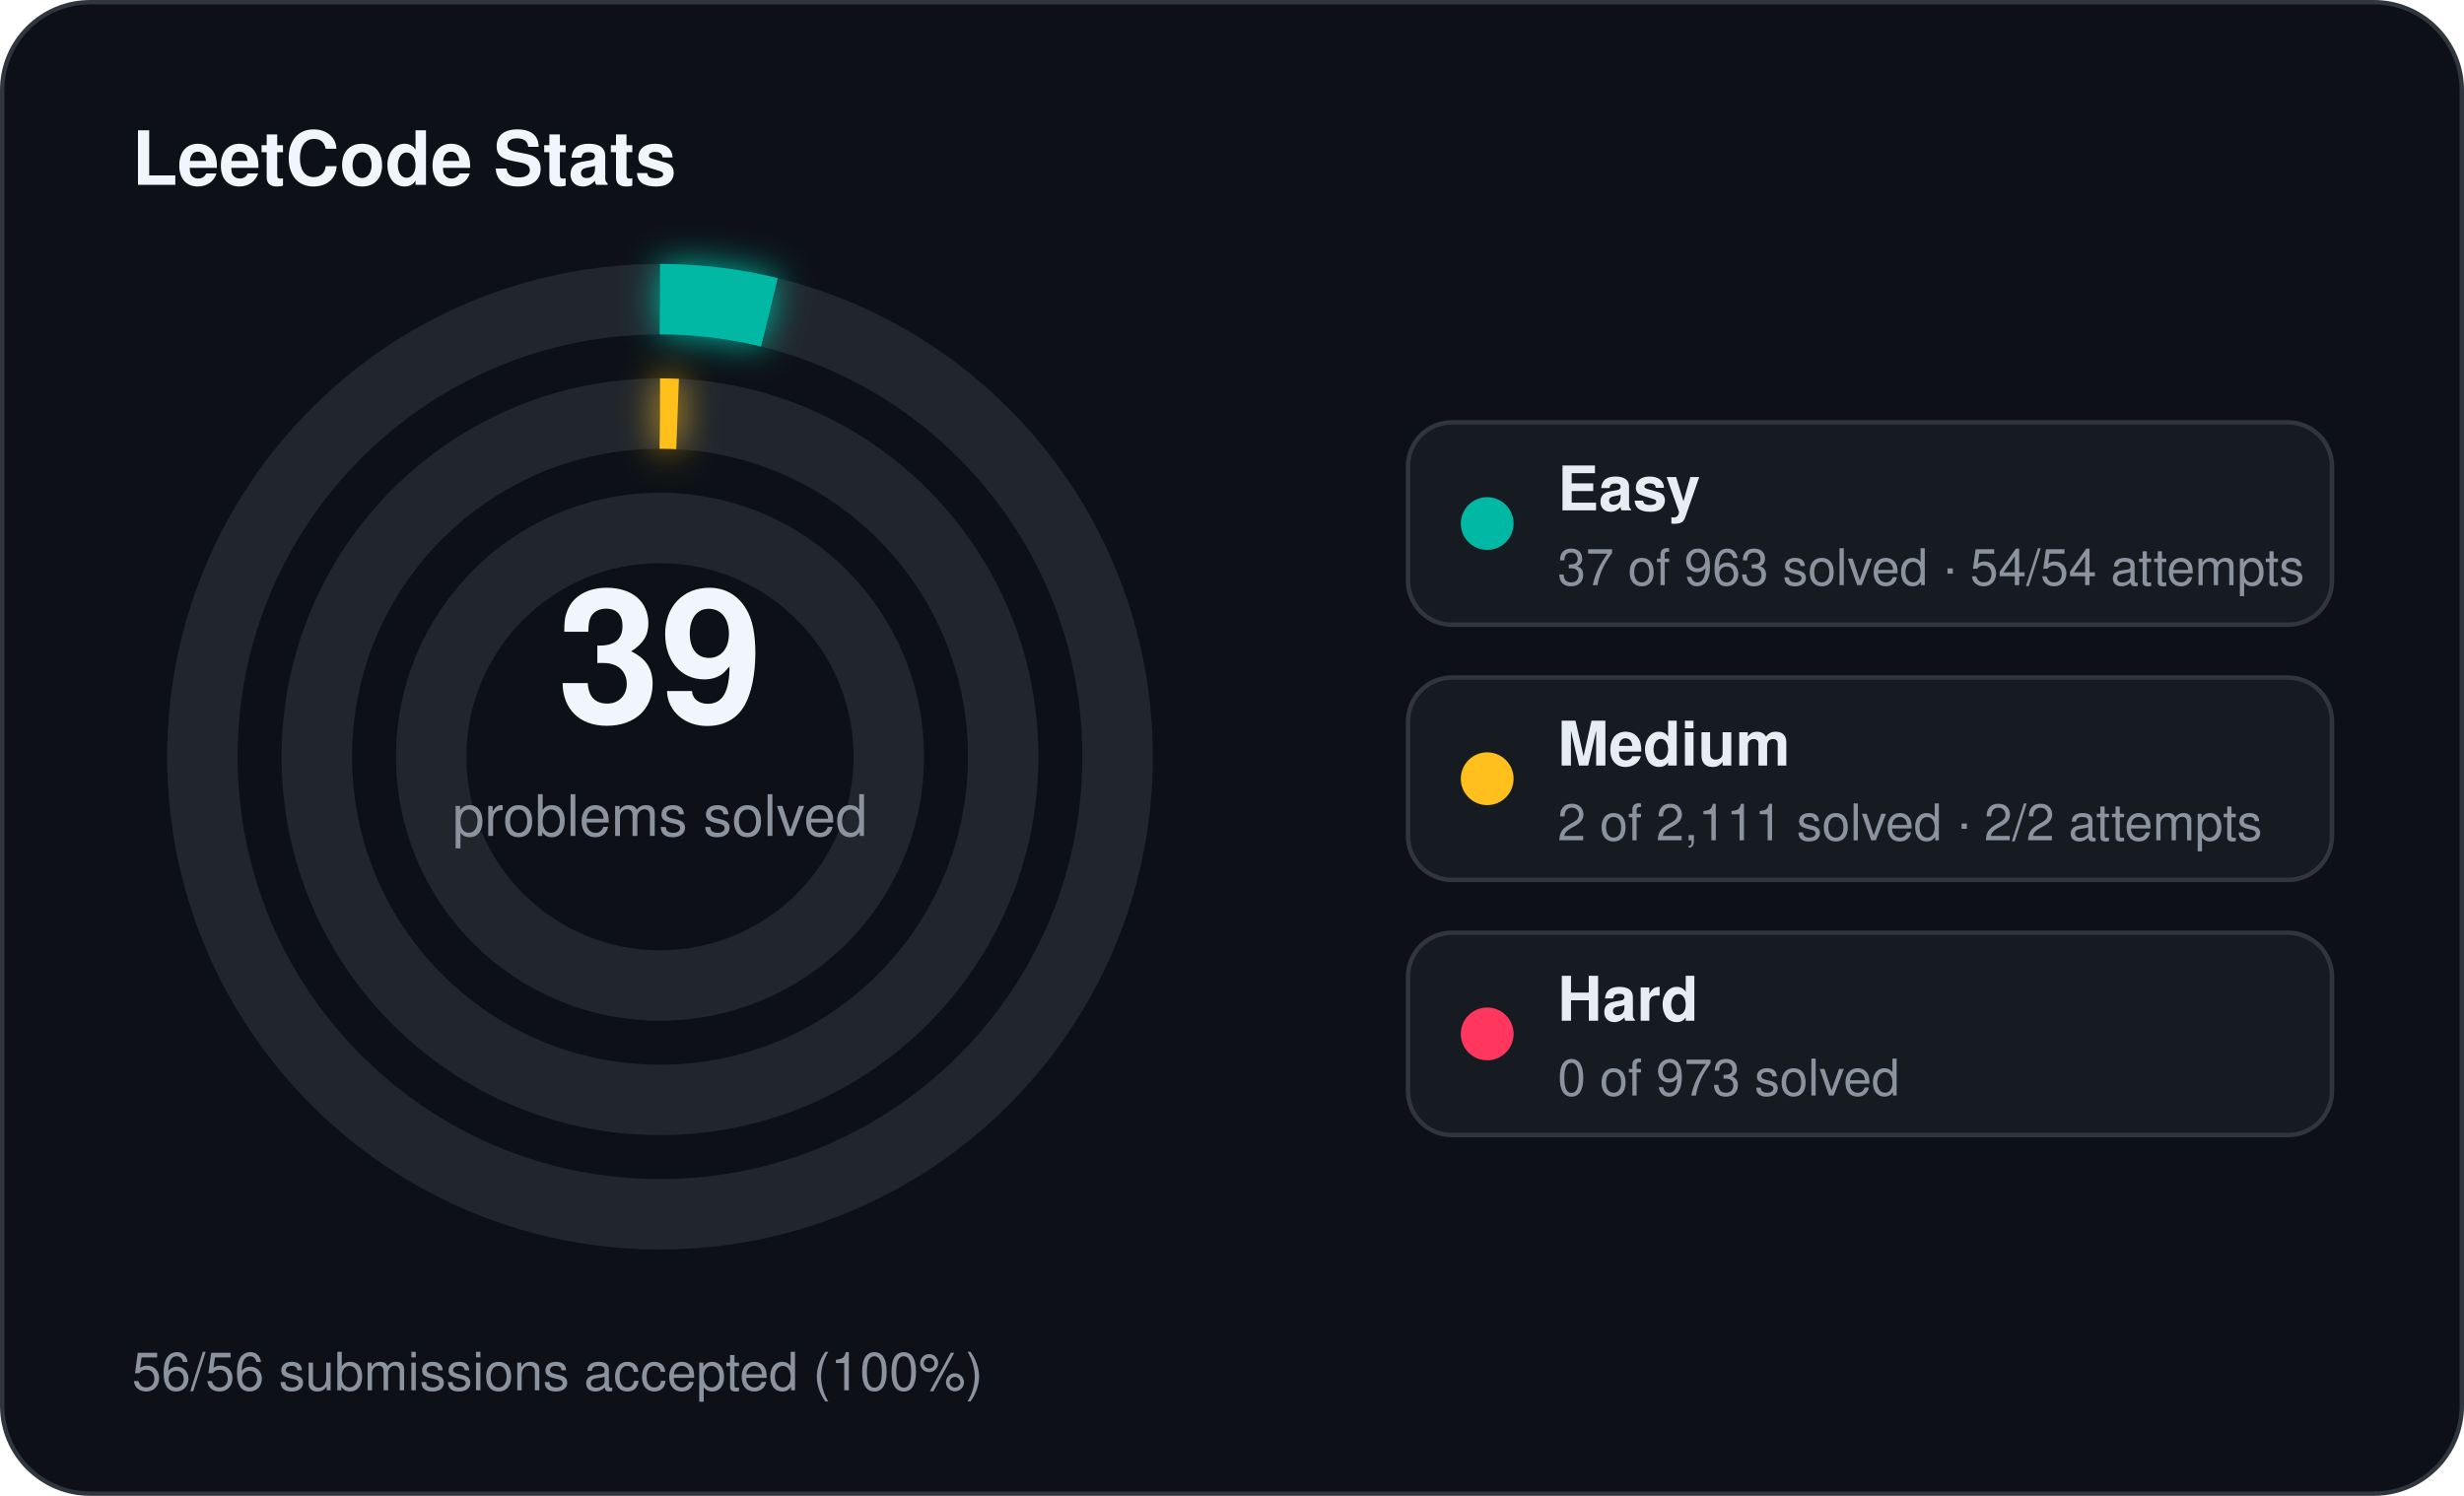
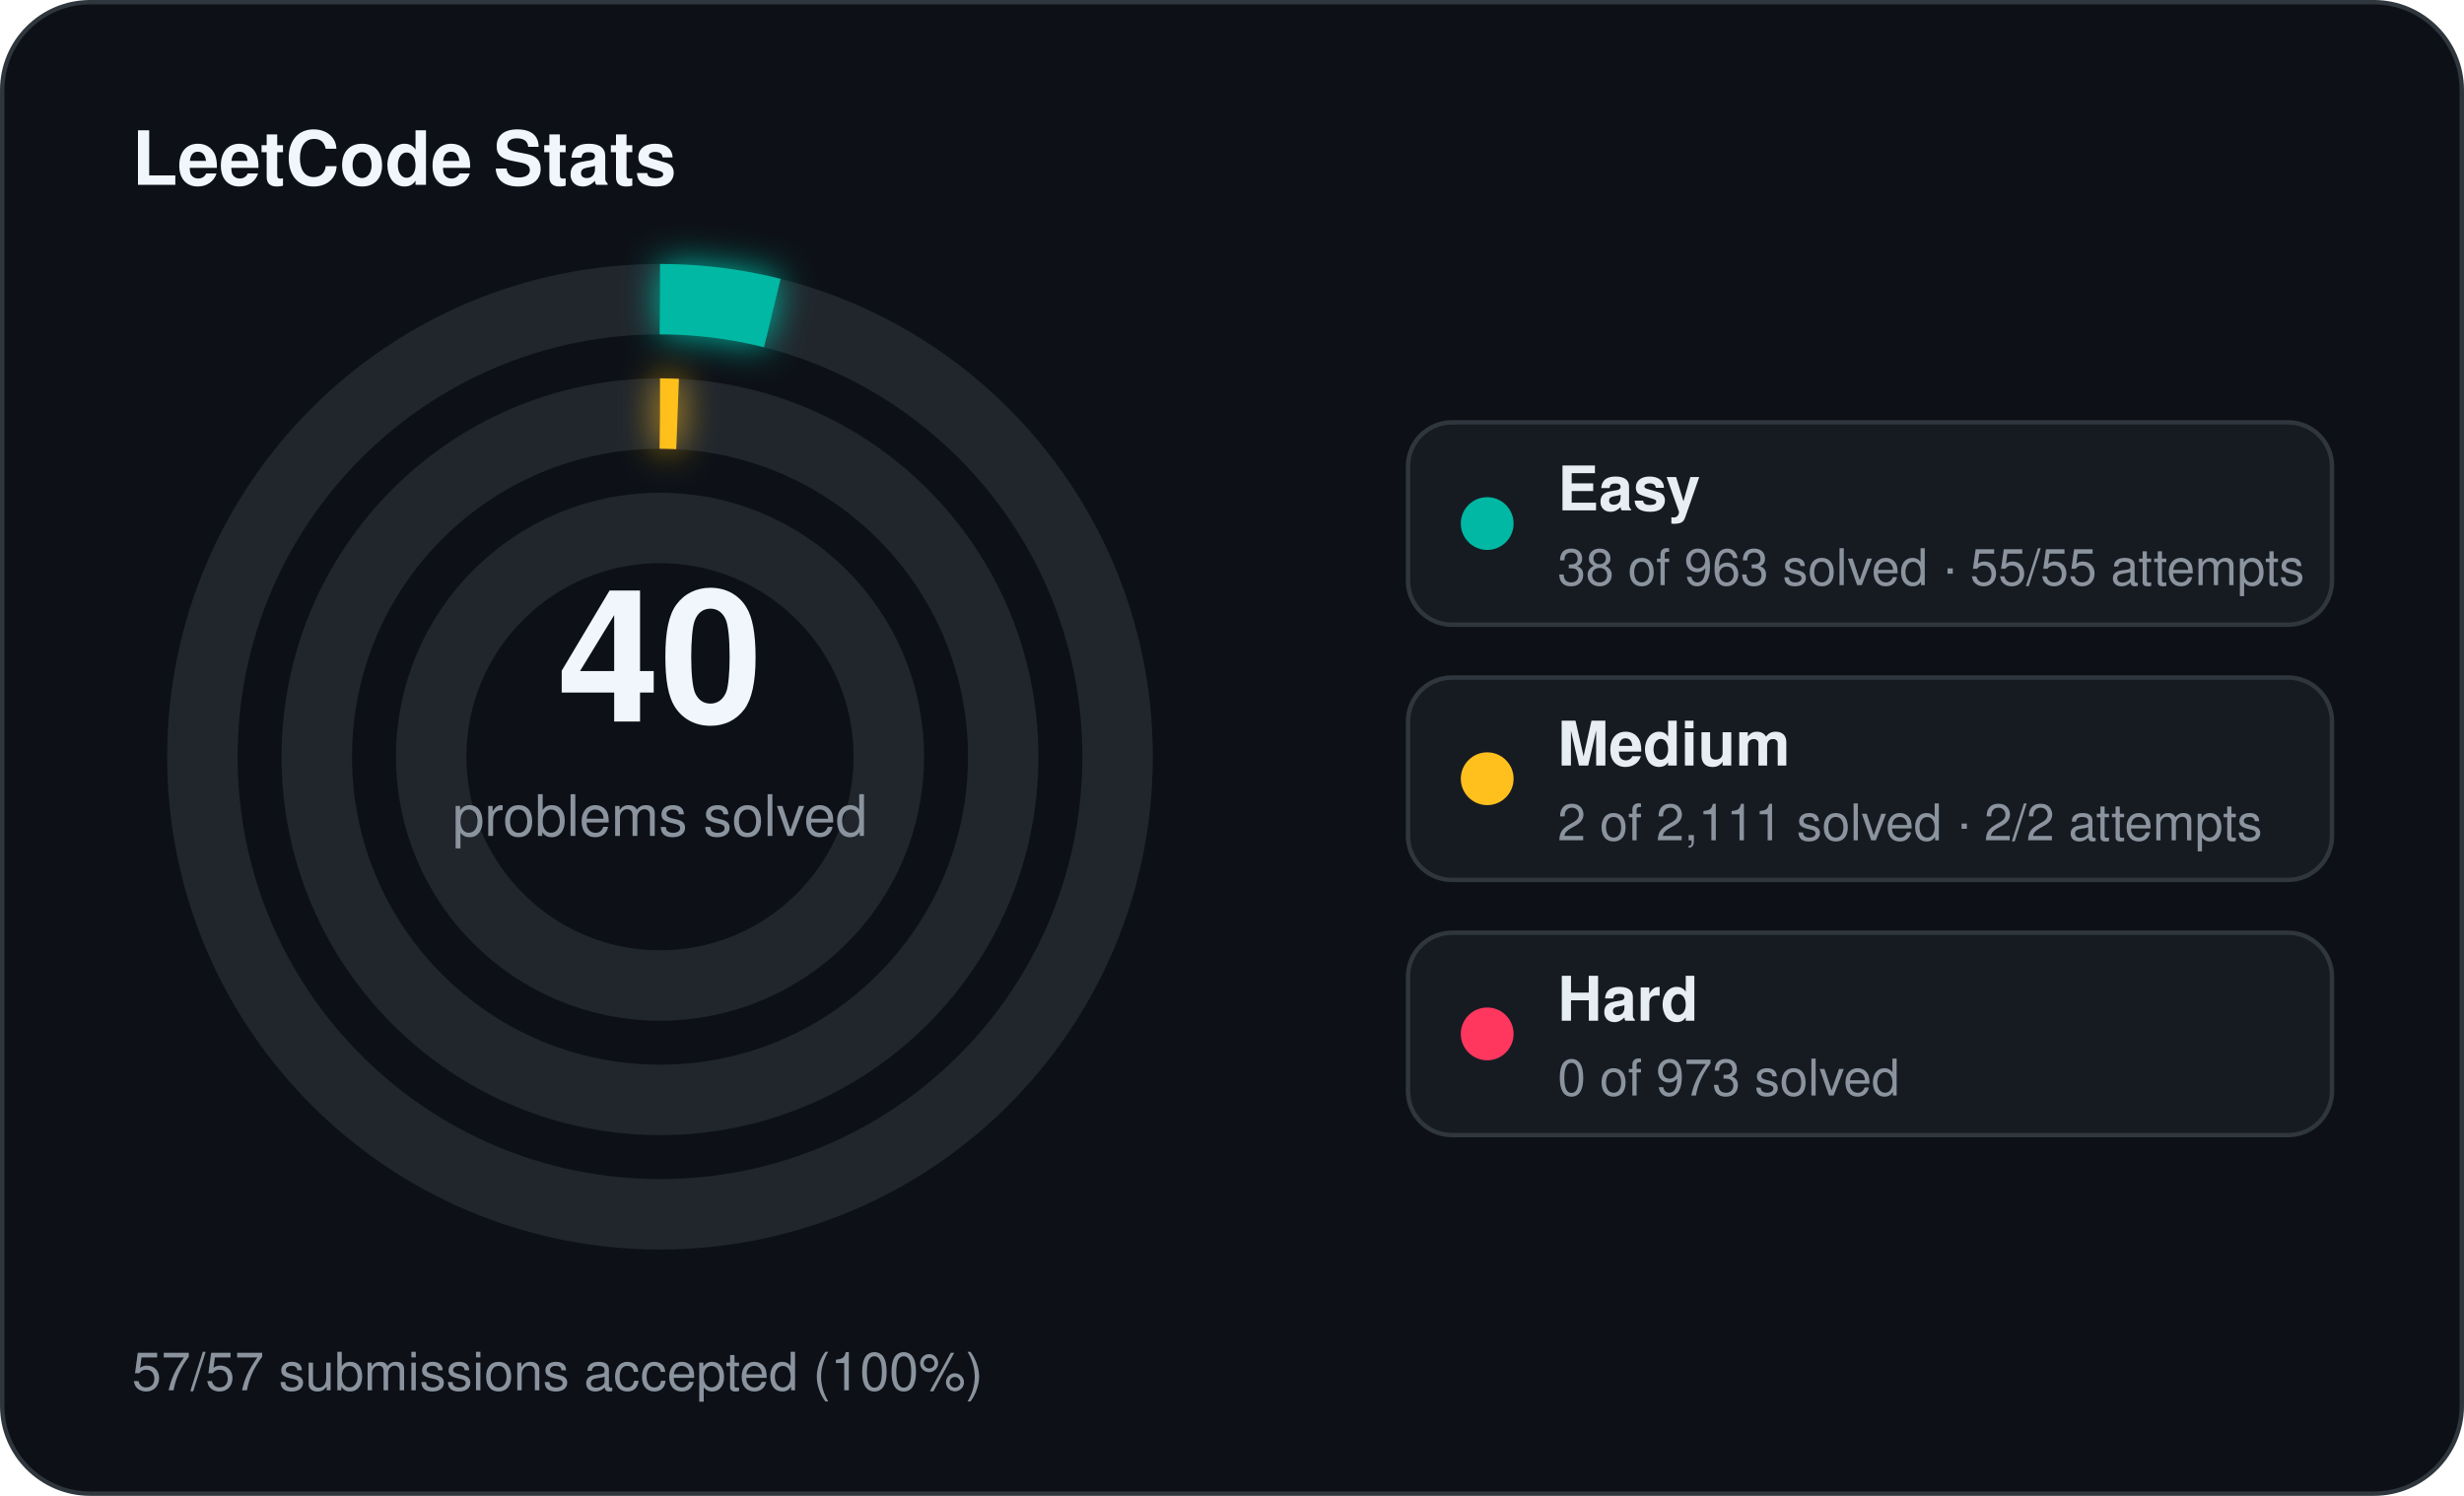
<svg xmlns="http://www.w3.org/2000/svg" width="560" height="340" viewBox="0 0 560 340">
  <defs>
    <filter id="stats-glow" x="-60%" y="-60%" width="220%" height="220%">
      <feGaussianBlur stdDeviation="4" result="blur" />
      <feMerge>
        <feMergeNode in="blur" />
        <feMergeNode in="SourceGraphic" />
      </feMerge>
    </filter>
  </defs>
  <rect x="0.5" y="0.5" width="559" height="339" rx="20" fill="#0d1117" stroke="#30363d" stroke-width="1" />
  <text x="30" y="42" fill="#f0f6fc" font-family="Segoe UI, Helvetica, Arial, sans-serif" font-size="17" font-weight="700">LeetCode Stats</text>
  <circle cx="150" cy="172" r="104" fill="none" stroke="#21262d" stroke-width="16" />
-   <circle cx="150" cy="172" r="104" fill="none" stroke="#00b8a3" stroke-width="16" stroke-linecap="butt" stroke-dasharray="25.11 653.45" transform="rotate(-90 150 172)" filter="url(#stats-glow)" />
+   <circle cx="150" cy="172" r="104" fill="none" stroke="#00b8a3" stroke-width="16" stroke-linecap="butt" stroke-dasharray="25.79 653.45" transform="rotate(-90 150 172)" filter="url(#stats-glow)" />
  <circle cx="150" cy="172" r="78" fill="none" stroke="#21262d" stroke-width="16" />
  <circle cx="150" cy="172" r="78" fill="none" stroke="#ffc01e" stroke-width="16" stroke-linecap="butt" stroke-dasharray="4.00 490.09" transform="rotate(-90 150 172)" filter="url(#stats-glow)" />
  <circle cx="150" cy="172" r="52" fill="none" stroke="#21262d" stroke-width="16" />
-   <text x="150" y="164" text-anchor="middle" fill="#f0f6fc" font-family="Segoe UI, Helvetica, Arial, sans-serif" font-size="42" font-weight="700">39</text>
+   <text x="150" y="164" text-anchor="middle" fill="#f0f6fc" font-family="Segoe UI, Helvetica, Arial, sans-serif" font-size="42" font-weight="700">40</text>
  <text x="150" y="190" text-anchor="middle" fill="#8b949e" font-family="Segoe UI, Helvetica, Arial, sans-serif" font-size="13">problems solved</text>
  <rect x="320" y="96" width="210" height="46" rx="10" fill="#161b22" stroke="#30363d" stroke-width="1" />
  <circle cx="338" cy="119" r="6" fill="#00b8a3" />
  <text x="354" y="116" fill="#e6edf3" font-family="Segoe UI, Helvetica, Arial, sans-serif" font-size="14" font-weight="600">Easy</text>
-   <text x="354" y="133" fill="#8b949e" font-family="Segoe UI, Helvetica, Arial, sans-serif" font-size="11.5">37 of 963 solved · 54/54 attempts</text>
+   <text x="354" y="133" fill="#8b949e" font-family="Segoe UI, Helvetica, Arial, sans-serif" font-size="11.5">38 of 963 solved · 55/55 attempts</text>
  <rect x="320" y="154" width="210" height="46" rx="10" fill="#161b22" stroke="#30363d" stroke-width="1" />
  <circle cx="338" cy="177" r="6" fill="#ffc01e" />
  <text x="354" y="174" fill="#e6edf3" font-family="Segoe UI, Helvetica, Arial, sans-serif" font-size="14" font-weight="600">Medium</text>
  <text x="354" y="191" fill="#8b949e" font-family="Segoe UI, Helvetica, Arial, sans-serif" font-size="11.5">2 of 2,111 solved · 2/2 attempts</text>
  <rect x="320" y="212" width="210" height="46" rx="10" fill="#161b22" stroke="#30363d" stroke-width="1" />
  <circle cx="338" cy="235" r="6" fill="#ff375f" />
  <text x="354" y="232" fill="#e6edf3" font-family="Segoe UI, Helvetica, Arial, sans-serif" font-size="14" font-weight="600">Hard</text>
  <text x="354" y="249" fill="#8b949e" font-family="Segoe UI, Helvetica, Arial, sans-serif" font-size="11.5">0 of 973 solved</text>
-   <text x="30" y="316" fill="#8b949e" font-family="Segoe UI, Helvetica, Arial, sans-serif" font-size="12">56/56 submissions accepted (100%)</text>
+   <text x="30" y="316" fill="#8b949e" font-family="Segoe UI, Helvetica, Arial, sans-serif" font-size="12">57/57 submissions accepted (100%)</text>
</svg>
